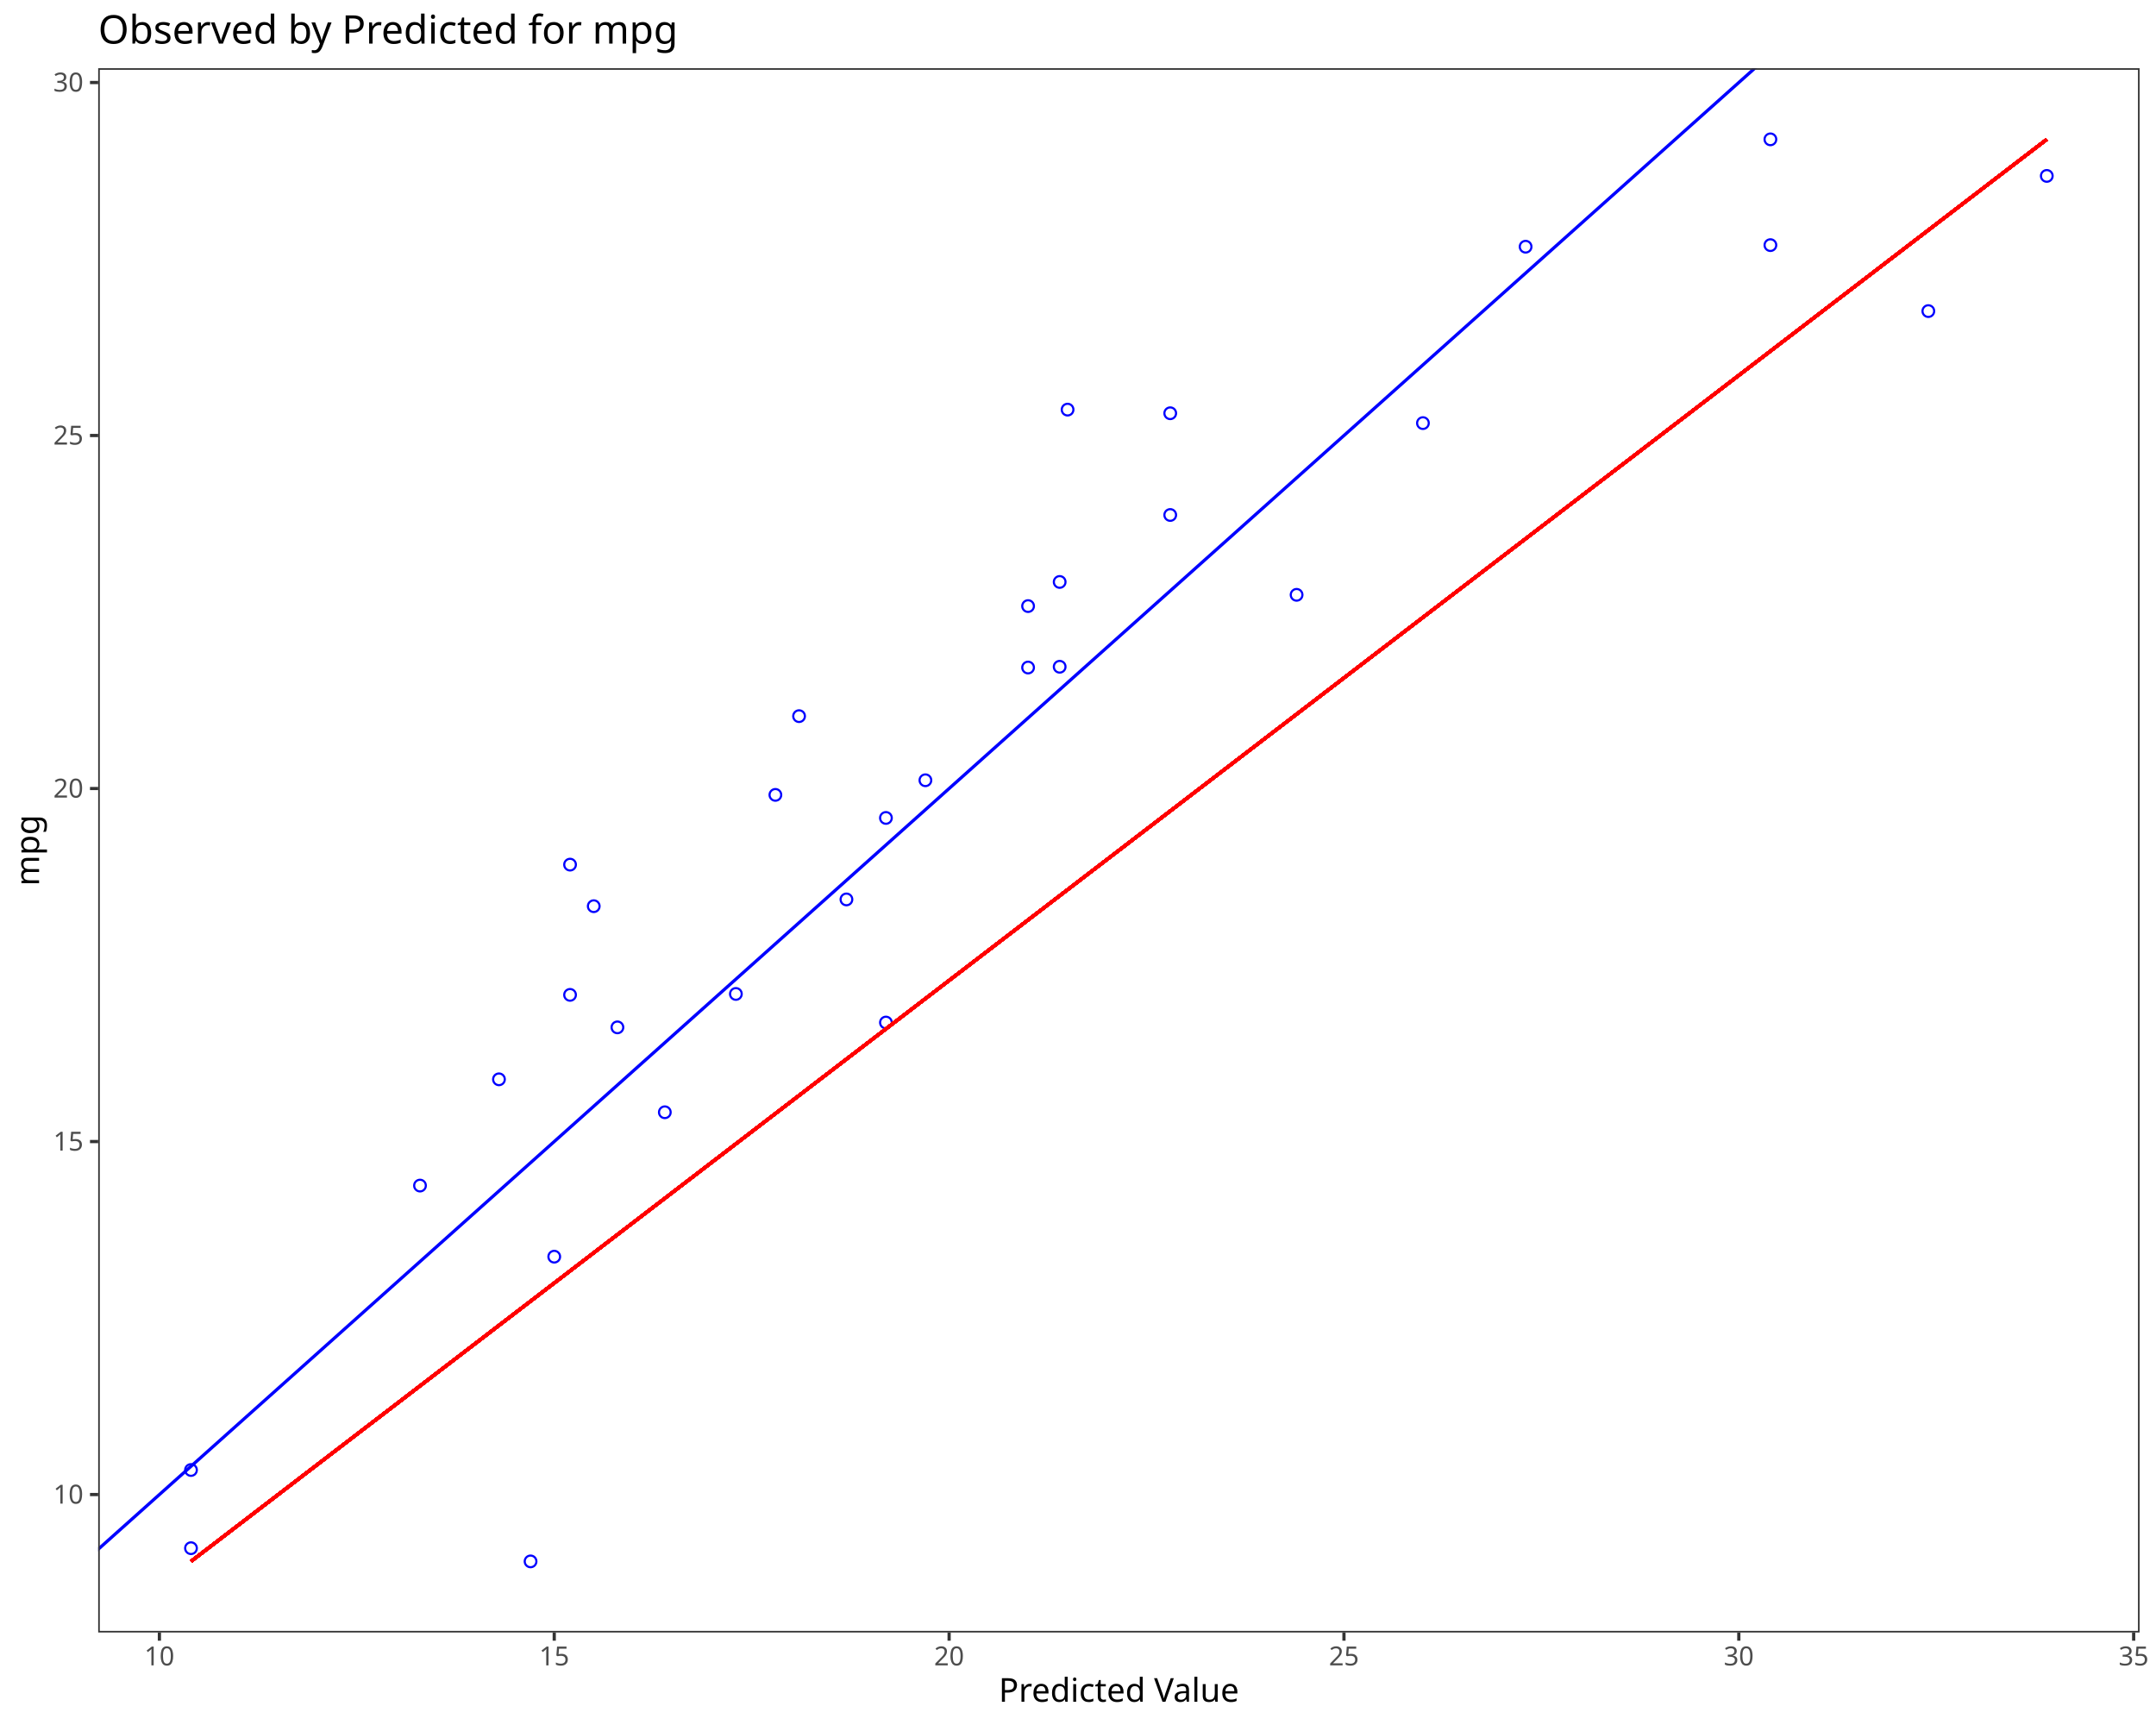
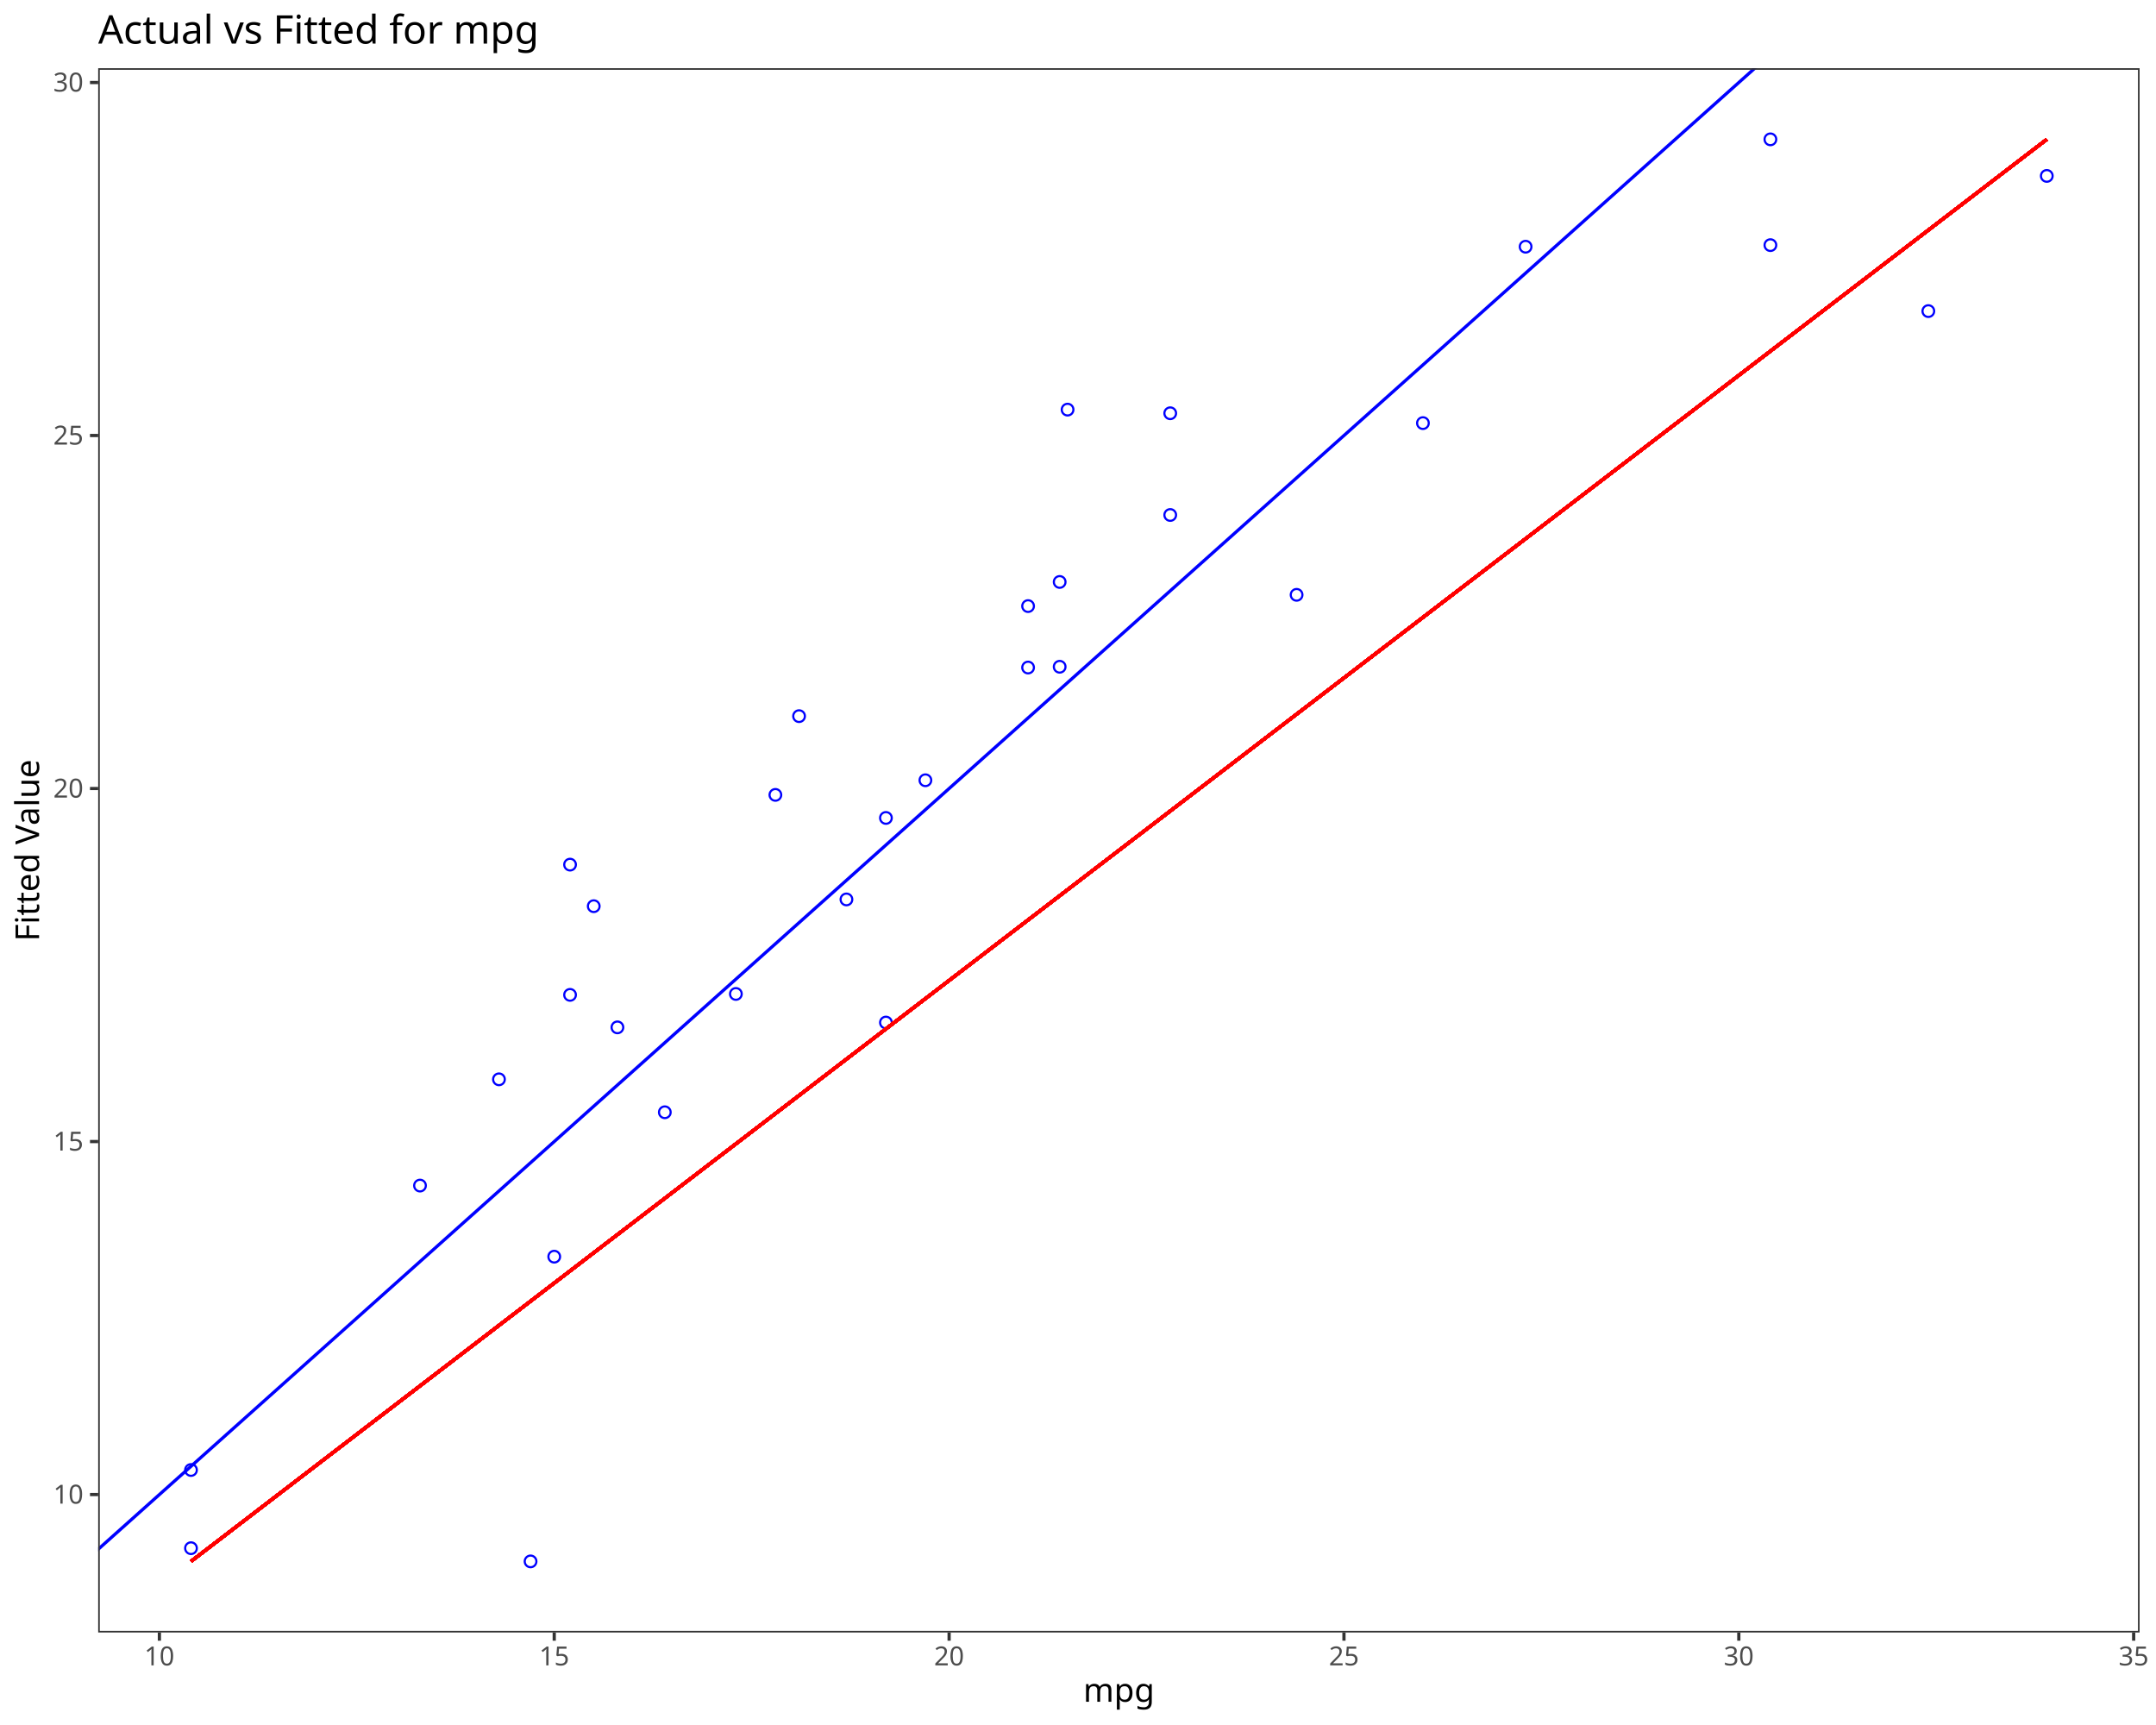
<svg xmlns="http://www.w3.org/2000/svg" class="svglite" data-engine-version="2.0" width="720.00pt" height="576.00pt" viewBox="0 0 720.00 576.00">
  <defs>
    <style type="text/css">
    .svglite line, .svglite polyline, .svglite polygon, .svglite path, .svglite rect, .svglite circle {
      fill: none;
      stroke: #000000;
      stroke-linecap: round;
      stroke-linejoin: round;
      stroke-miterlimit: 10.00;
    }
  </style>
  </defs>
  <rect width="100%" height="100%" style="stroke: none; fill: #FFFFFF;" />
  <defs>
    <clipPath id="cpMC4wMHw3MjAuMDB8MC4wMHw1NzYuMDA=">
      <rect x="0.00" y="0.00" width="720.00" height="576.00" />
    </clipPath>
  </defs>
  <g clip-path="url(#cpMC4wMHw3MjAuMDB8MC4wMHw1NzYuMDA=)">
    <rect x="0.00" y="0.00" width="720.00" height="576.00" style="stroke-width: 1.07; stroke: #FFFFFF; fill: #FFFFFF;" />
  </g>
  <defs>
    <clipPath id="cpMzIuNzl8NzE0LjUyfDIyLjc4fDU0NS4xMQ==">
      <rect x="32.79" y="22.78" width="681.73" height="522.33" />
    </clipPath>
  </defs>
  <g clip-path="url(#cpMzIuNzl8NzE0LjUyfDIyLjc4fDU0NS4xMQ==)">
    <rect x="32.79" y="22.78" width="681.73" height="522.33" style="stroke-width: 1.07; stroke: none; fill: #FFFFFF;" />
    <circle cx="343.33" cy="202.38" r="1.95" style="stroke-width: 0.71; stroke: #0000FF;" />
    <circle cx="343.33" cy="222.90" r="1.95" style="stroke-width: 0.71; stroke: #0000FF;" />
    <circle cx="390.80" cy="137.99" r="1.95" style="stroke-width: 0.71; stroke: #0000FF;" />
    <circle cx="353.88" cy="222.64" r="1.95" style="stroke-width: 0.71; stroke: #0000FF;" />
    <circle cx="282.67" cy="300.33" r="1.95" style="stroke-width: 0.71; stroke: #0000FF;" />
    <circle cx="266.85" cy="239.13" r="1.95" style="stroke-width: 0.71; stroke: #0000FF;" />
    <circle cx="166.63" cy="360.40" r="1.95" style="stroke-width: 0.71; stroke: #0000FF;" />
    <circle cx="433.00" cy="198.62" r="1.95" style="stroke-width: 0.71; stroke: #0000FF;" />
    <circle cx="390.80" cy="171.96" r="1.95" style="stroke-width: 0.71; stroke: #0000FF;" />
    <circle cx="295.86" cy="273.12" r="1.95" style="stroke-width: 0.71; stroke: #0000FF;" />
    <circle cx="258.94" cy="265.42" r="1.95" style="stroke-width: 0.71; stroke: #0000FF;" />
    <circle cx="222.02" cy="371.40" r="1.95" style="stroke-width: 0.71; stroke: #0000FF;" />
    <circle cx="245.75" cy="331.89" r="1.95" style="stroke-width: 0.71; stroke: #0000FF;" />
    <circle cx="190.37" cy="332.20" r="1.95" style="stroke-width: 0.71; stroke: #0000FF;" />
    <circle cx="63.78" cy="490.85" r="1.95" style="stroke-width: 0.71; stroke: #0000FF;" />
    <circle cx="63.78" cy="516.96" r="1.95" style="stroke-width: 0.71; stroke: #0000FF;" />
    <circle cx="177.18" cy="521.37" r="1.95" style="stroke-width: 0.71; stroke: #0000FF;" />
    <circle cx="643.97" cy="103.88" r="1.95" style="stroke-width: 0.71; stroke: #0000FF;" />
    <circle cx="591.23" cy="46.53" r="1.95" style="stroke-width: 0.71; stroke: #0000FF;" />
    <circle cx="683.53" cy="58.74" r="1.95" style="stroke-width: 0.71; stroke: #0000FF;" />
    <circle cx="356.52" cy="136.78" r="1.95" style="stroke-width: 0.71; stroke: #0000FF;" />
    <circle cx="198.28" cy="302.59" r="1.95" style="stroke-width: 0.71; stroke: #0000FF;" />
    <circle cx="190.37" cy="288.71" r="1.95" style="stroke-width: 0.71; stroke: #0000FF;" />
    <circle cx="140.26" cy="395.88" r="1.95" style="stroke-width: 0.71; stroke: #0000FF;" />
    <circle cx="295.86" cy="341.44" r="1.95" style="stroke-width: 0.71; stroke: #0000FF;" />
    <circle cx="509.48" cy="82.38" r="1.95" style="stroke-width: 0.71; stroke: #0000FF;" />
    <circle cx="475.19" cy="141.28" r="1.95" style="stroke-width: 0.71; stroke: #0000FF;" />
    <circle cx="591.23" cy="81.85" r="1.95" style="stroke-width: 0.71; stroke: #0000FF;" />
    <circle cx="206.19" cy="343.05" r="1.95" style="stroke-width: 0.71; stroke: #0000FF;" />
    <circle cx="309.04" cy="260.54" r="1.95" style="stroke-width: 0.71; stroke: #0000FF;" />
    <circle cx="185.09" cy="419.62" r="1.95" style="stroke-width: 0.71; stroke: #0000FF;" />
    <circle cx="353.88" cy="194.32" r="1.95" style="stroke-width: 0.71; stroke: #0000FF;" />
    <line x1="63.78" y1="521.37" x2="683.53" y2="46.53" style="stroke-width: 1.07; stroke: #FF0000; stroke-linecap: butt;" />
    <line x1="63.78" y1="521.37" x2="683.53" y2="46.53" style="stroke-width: 1.07; stroke: #FF0000; stroke-linecap: butt;" />
    <line x1="63.78" y1="521.37" x2="683.53" y2="46.53" style="stroke-width: 1.07; stroke: #FF0000; stroke-linecap: butt;" />
    <line x1="63.78" y1="521.37" x2="683.53" y2="46.53" style="stroke-width: 1.07; stroke: #FF0000; stroke-linecap: butt;" />
    <line x1="63.78" y1="521.37" x2="683.53" y2="46.53" style="stroke-width: 1.07; stroke: #FF0000; stroke-linecap: butt;" />
    <line x1="63.78" y1="521.37" x2="683.53" y2="46.53" style="stroke-width: 1.07; stroke: #FF0000; stroke-linecap: butt;" />
    <line x1="63.78" y1="521.37" x2="683.53" y2="46.53" style="stroke-width: 1.07; stroke: #FF0000; stroke-linecap: butt;" />
    <line x1="63.78" y1="521.37" x2="683.53" y2="46.53" style="stroke-width: 1.07; stroke: #FF0000; stroke-linecap: butt;" />
    <line x1="63.78" y1="521.37" x2="683.53" y2="46.53" style="stroke-width: 1.07; stroke: #FF0000; stroke-linecap: butt;" />
    <line x1="63.78" y1="521.37" x2="683.53" y2="46.53" style="stroke-width: 1.07; stroke: #FF0000; stroke-linecap: butt;" />
    <line x1="63.78" y1="521.37" x2="683.53" y2="46.53" style="stroke-width: 1.07; stroke: #FF0000; stroke-linecap: butt;" />
    <line x1="63.78" y1="521.37" x2="683.53" y2="46.53" style="stroke-width: 1.07; stroke: #FF0000; stroke-linecap: butt;" />
    <line x1="63.78" y1="521.37" x2="683.53" y2="46.53" style="stroke-width: 1.07; stroke: #FF0000; stroke-linecap: butt;" />
    <line x1="63.78" y1="521.37" x2="683.53" y2="46.53" style="stroke-width: 1.07; stroke: #FF0000; stroke-linecap: butt;" />
    <line x1="63.78" y1="521.37" x2="683.53" y2="46.53" style="stroke-width: 1.07; stroke: #FF0000; stroke-linecap: butt;" />
    <line x1="63.78" y1="521.37" x2="683.53" y2="46.53" style="stroke-width: 1.07; stroke: #FF0000; stroke-linecap: butt;" />
    <line x1="63.78" y1="521.37" x2="683.53" y2="46.53" style="stroke-width: 1.07; stroke: #FF0000; stroke-linecap: butt;" />
    <line x1="63.78" y1="521.37" x2="683.53" y2="46.53" style="stroke-width: 1.07; stroke: #FF0000; stroke-linecap: butt;" />
    <line x1="63.78" y1="521.37" x2="683.53" y2="46.53" style="stroke-width: 1.07; stroke: #FF0000; stroke-linecap: butt;" />
    <line x1="63.78" y1="521.37" x2="683.53" y2="46.53" style="stroke-width: 1.07; stroke: #FF0000; stroke-linecap: butt;" />
    <line x1="63.78" y1="521.37" x2="683.53" y2="46.53" style="stroke-width: 1.07; stroke: #FF0000; stroke-linecap: butt;" />
    <line x1="63.78" y1="521.37" x2="683.53" y2="46.53" style="stroke-width: 1.07; stroke: #FF0000; stroke-linecap: butt;" />
    <line x1="63.78" y1="521.37" x2="683.53" y2="46.53" style="stroke-width: 1.07; stroke: #FF0000; stroke-linecap: butt;" />
    <line x1="63.78" y1="521.37" x2="683.53" y2="46.53" style="stroke-width: 1.07; stroke: #FF0000; stroke-linecap: butt;" />
    <line x1="63.78" y1="521.37" x2="683.53" y2="46.53" style="stroke-width: 1.07; stroke: #FF0000; stroke-linecap: butt;" />
    <line x1="63.78" y1="521.37" x2="683.53" y2="46.53" style="stroke-width: 1.07; stroke: #FF0000; stroke-linecap: butt;" />
    <line x1="63.78" y1="521.37" x2="683.53" y2="46.53" style="stroke-width: 1.07; stroke: #FF0000; stroke-linecap: butt;" />
    <line x1="63.78" y1="521.37" x2="683.53" y2="46.53" style="stroke-width: 1.07; stroke: #FF0000; stroke-linecap: butt;" />
    <line x1="63.78" y1="521.37" x2="683.53" y2="46.53" style="stroke-width: 1.07; stroke: #FF0000; stroke-linecap: butt;" />
    <line x1="63.78" y1="521.37" x2="683.53" y2="46.53" style="stroke-width: 1.07; stroke: #FF0000; stroke-linecap: butt;" />
    <line x1="63.78" y1="521.37" x2="683.53" y2="46.53" style="stroke-width: 1.07; stroke: #FF0000; stroke-linecap: butt;" />
    <line x1="63.78" y1="521.37" x2="683.53" y2="46.53" style="stroke-width: 1.07; stroke: #FF0000; stroke-linecap: butt;" />
    <line x1="-648.93" y1="1126.73" x2="1396.25" y2="-701.51" style="stroke-width: 1.07; stroke: #0000FF; stroke-linecap: butt;" />
    <rect x="32.79" y="22.78" width="681.73" height="522.33" style="stroke-width: 1.07; stroke: #333333;" />
  </g>
  <g clip-path="url(#cpMC4wMHw3MjAuMDB8MC4wMHw1NzYuMDA=)">
    <text x="27.86" y="502.08" text-anchor="end" style="font-size: 8.80px; fill: #4D4D4D; font-family: sans;" textLength="9.79px" lengthAdjust="spacingAndGlyphs">10</text>
    <text x="27.86" y="384.20" text-anchor="end" style="font-size: 8.80px; fill: #4D4D4D; font-family: sans;" textLength="9.79px" lengthAdjust="spacingAndGlyphs">15</text>
    <text x="27.86" y="266.33" text-anchor="end" style="font-size: 8.80px; fill: #4D4D4D; font-family: sans;" textLength="9.79px" lengthAdjust="spacingAndGlyphs">20</text>
    <text x="27.86" y="148.45" text-anchor="end" style="font-size: 8.80px; fill: #4D4D4D; font-family: sans;" textLength="9.79px" lengthAdjust="spacingAndGlyphs">25</text>
    <text x="27.86" y="30.57" text-anchor="end" style="font-size: 8.80px; fill: #4D4D4D; font-family: sans;" textLength="9.79px" lengthAdjust="spacingAndGlyphs">30</text>
    <polyline points="30.05,499.05 32.79,499.05 " style="stroke-width: 1.07; stroke: #333333; stroke-linecap: butt;" />
    <polyline points="30.05,381.17 32.79,381.17 " style="stroke-width: 1.07; stroke: #333333; stroke-linecap: butt;" />
    <polyline points="30.05,263.30 32.79,263.30 " style="stroke-width: 1.07; stroke: #333333; stroke-linecap: butt;" />
    <polyline points="30.05,145.42 32.79,145.42 " style="stroke-width: 1.07; stroke: #333333; stroke-linecap: butt;" />
    <polyline points="30.05,27.55 32.79,27.55 " style="stroke-width: 1.07; stroke: #333333; stroke-linecap: butt;" />
    <polyline points="53.23,547.85 53.23,545.11 " style="stroke-width: 1.07; stroke: #333333; stroke-linecap: butt;" />
    <polyline points="185.09,547.85 185.09,545.11 " style="stroke-width: 1.07; stroke: #333333; stroke-linecap: butt;" />
    <polyline points="316.96,547.85 316.96,545.11 " style="stroke-width: 1.07; stroke: #333333; stroke-linecap: butt;" />
    <polyline points="448.82,547.85 448.82,545.11 " style="stroke-width: 1.07; stroke: #333333; stroke-linecap: butt;" />
    <polyline points="580.68,547.85 580.68,545.11 " style="stroke-width: 1.07; stroke: #333333; stroke-linecap: butt;" />
    <polyline points="712.54,547.85 712.54,545.11 " style="stroke-width: 1.07; stroke: #333333; stroke-linecap: butt;" />
    <text x="53.23" y="556.10" text-anchor="middle" style="font-size: 8.80px; fill: #4D4D4D; font-family: sans;" textLength="9.79px" lengthAdjust="spacingAndGlyphs">10</text>
    <text x="185.09" y="556.10" text-anchor="middle" style="font-size: 8.80px; fill: #4D4D4D; font-family: sans;" textLength="9.79px" lengthAdjust="spacingAndGlyphs">15</text>
    <text x="316.96" y="556.10" text-anchor="middle" style="font-size: 8.80px; fill: #4D4D4D; font-family: sans;" textLength="9.79px" lengthAdjust="spacingAndGlyphs">20</text>
    <text x="448.82" y="556.10" text-anchor="middle" style="font-size: 8.80px; fill: #4D4D4D; font-family: sans;" textLength="9.79px" lengthAdjust="spacingAndGlyphs">25</text>
    <text x="580.68" y="556.10" text-anchor="middle" style="font-size: 8.80px; fill: #4D4D4D; font-family: sans;" textLength="9.79px" lengthAdjust="spacingAndGlyphs">30</text>
    <text x="712.54" y="556.10" text-anchor="middle" style="font-size: 8.80px; fill: #4D4D4D; font-family: sans;" textLength="9.79px" lengthAdjust="spacingAndGlyphs">35</text>
-     <text x="373.66" y="568.24" text-anchor="middle" style="font-size: 11.00px; font-family: sans;" textLength="77.67px" lengthAdjust="spacingAndGlyphs">Predicted Value</text>
-     <text transform="translate(13.05,283.95) rotate(-90)" text-anchor="middle" style="font-size: 11.00px; font-family: sans;" textLength="21.40px" lengthAdjust="spacingAndGlyphs">mpg</text>
-     <text x="32.79" y="14.56" style="font-size: 13.20px; font-family: sans;" textLength="182.72px" lengthAdjust="spacingAndGlyphs">Observed by Predicted for mpg</text>
+     <text x="373.66" y="568.24" text-anchor="middle" style="font-size: 11.00px; font-family: sans;" textLength="21.40px" lengthAdjust="spacingAndGlyphs">mpg</text>
+     <text transform="translate(13.05,283.95) rotate(-90)" text-anchor="middle" style="font-size: 11.00px; font-family: sans;" textLength="58.70px" lengthAdjust="spacingAndGlyphs">Fitted Value</text>
+     <text x="32.79" y="14.56" style="font-size: 13.20px; font-family: sans;" textLength="138.67px" lengthAdjust="spacingAndGlyphs">Actual vs Fitted for mpg</text>
  </g>
</svg>
